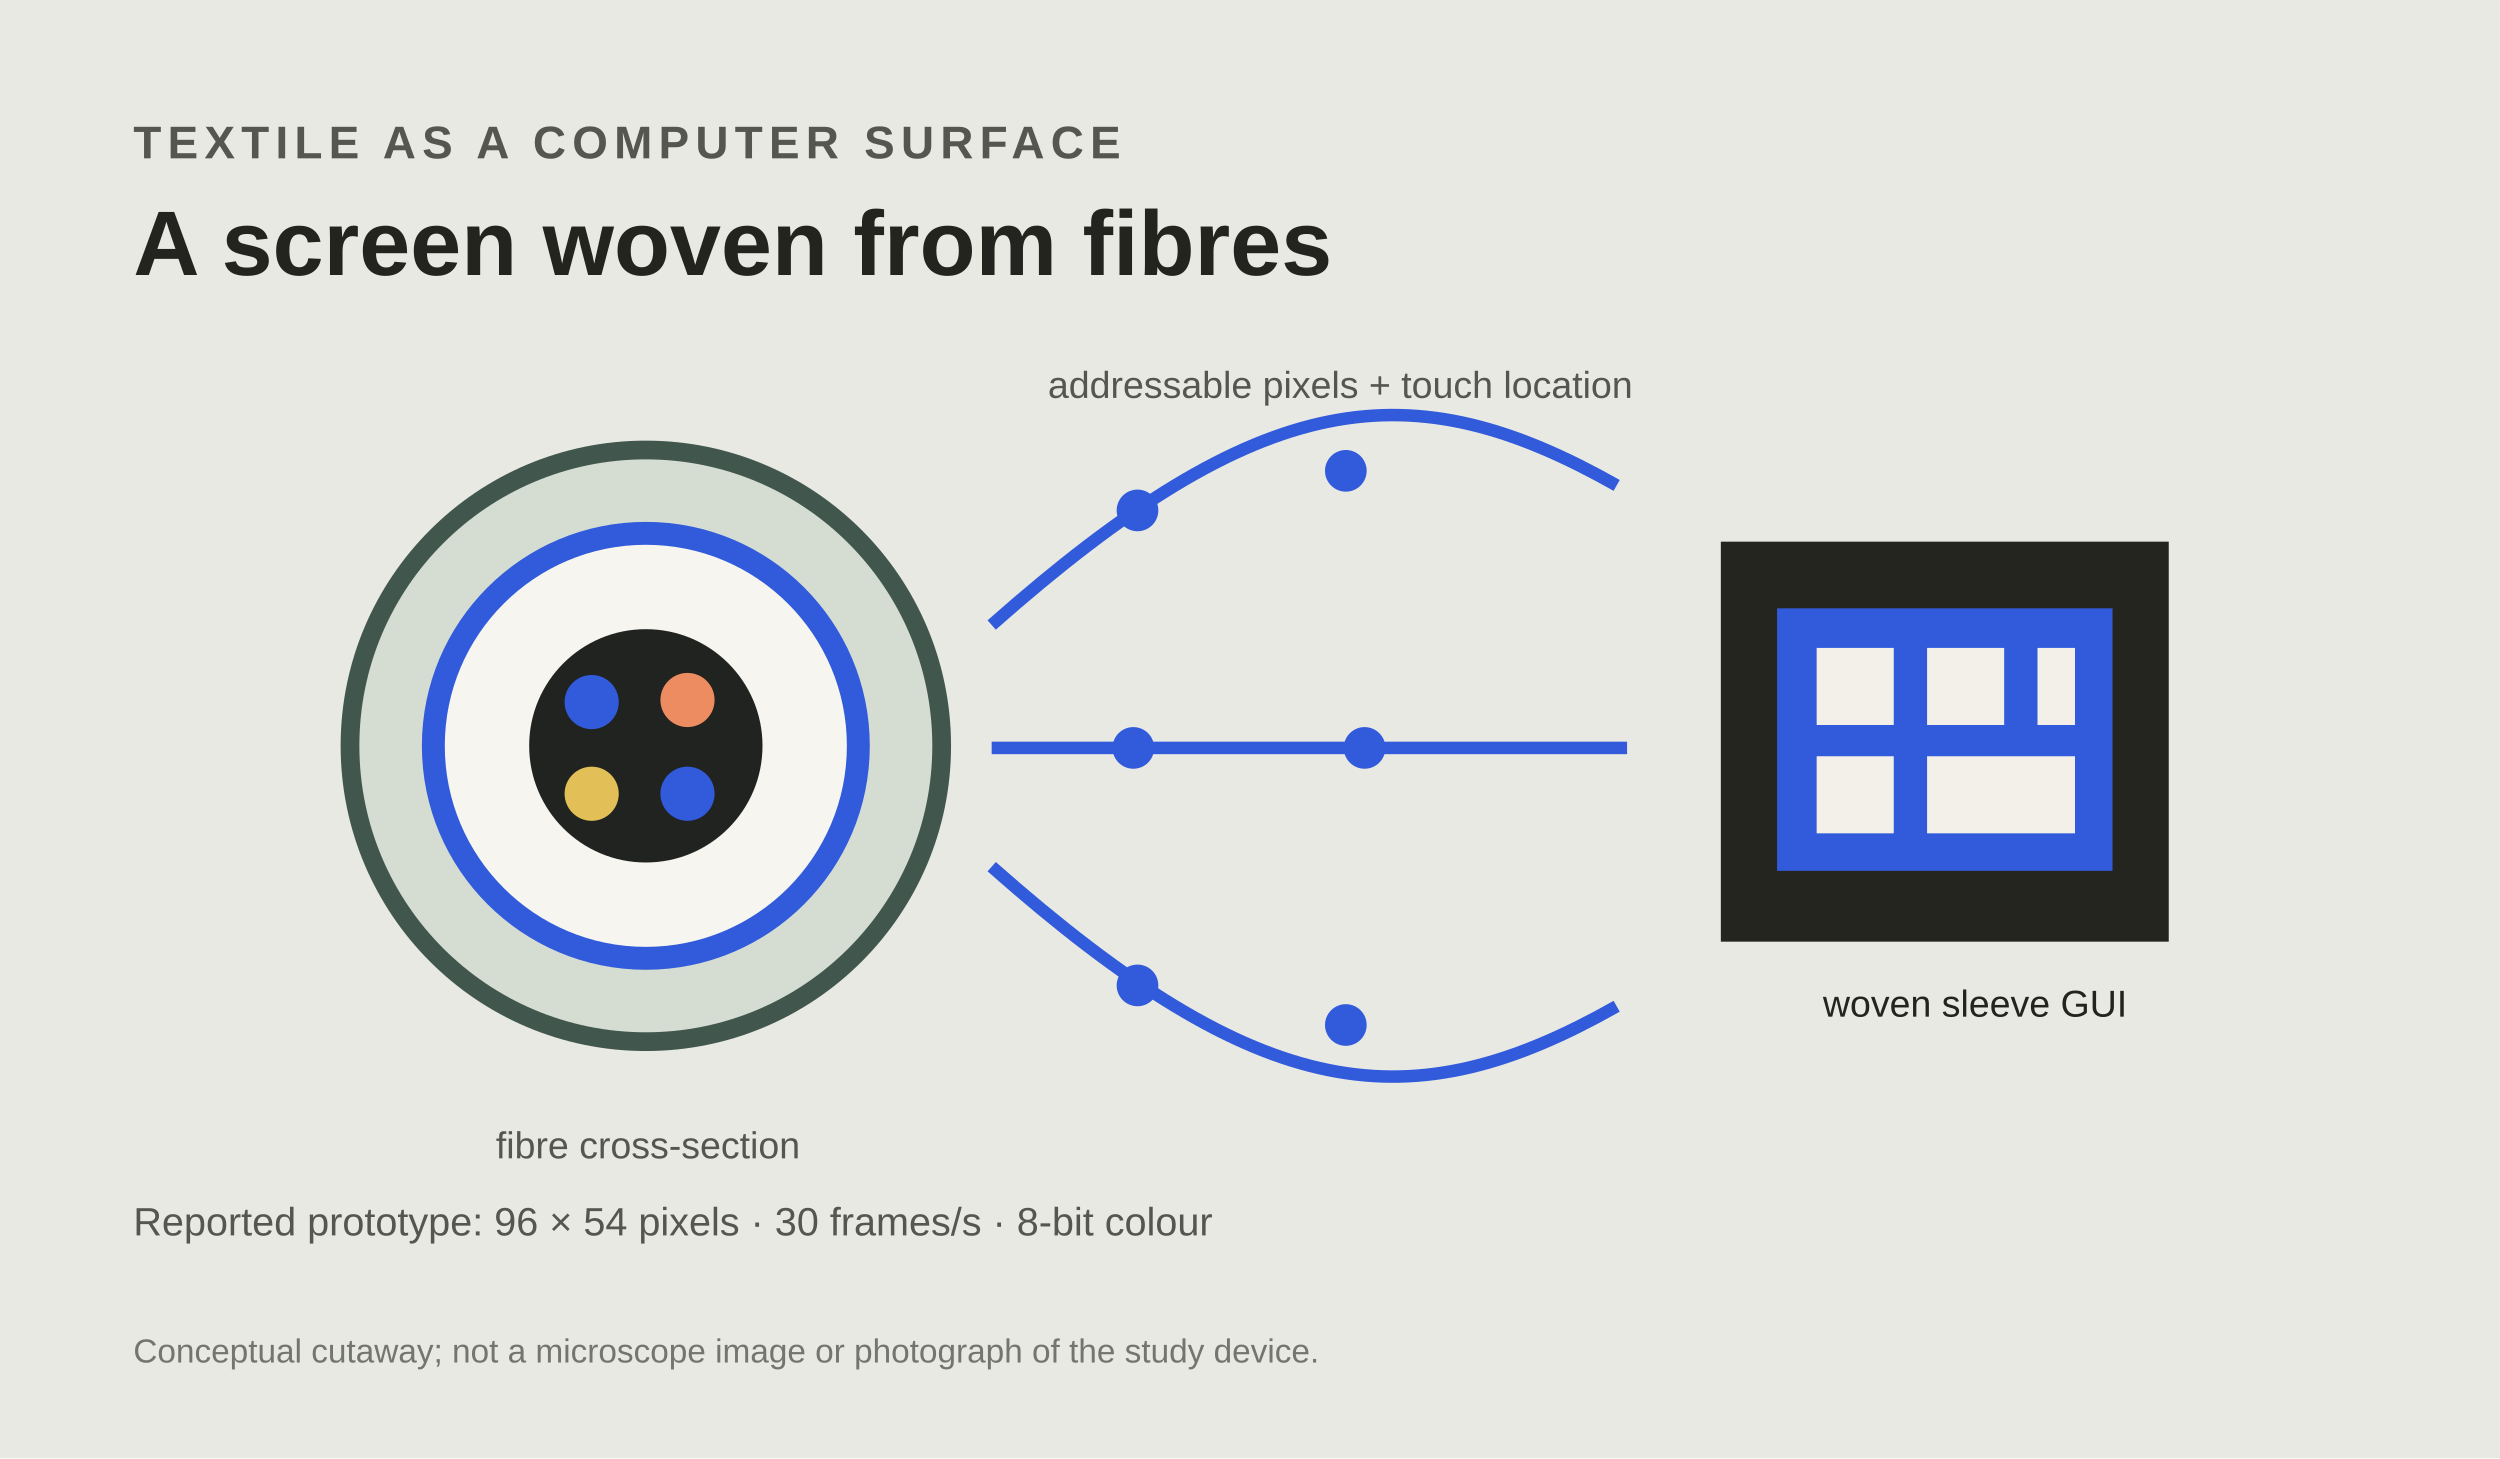
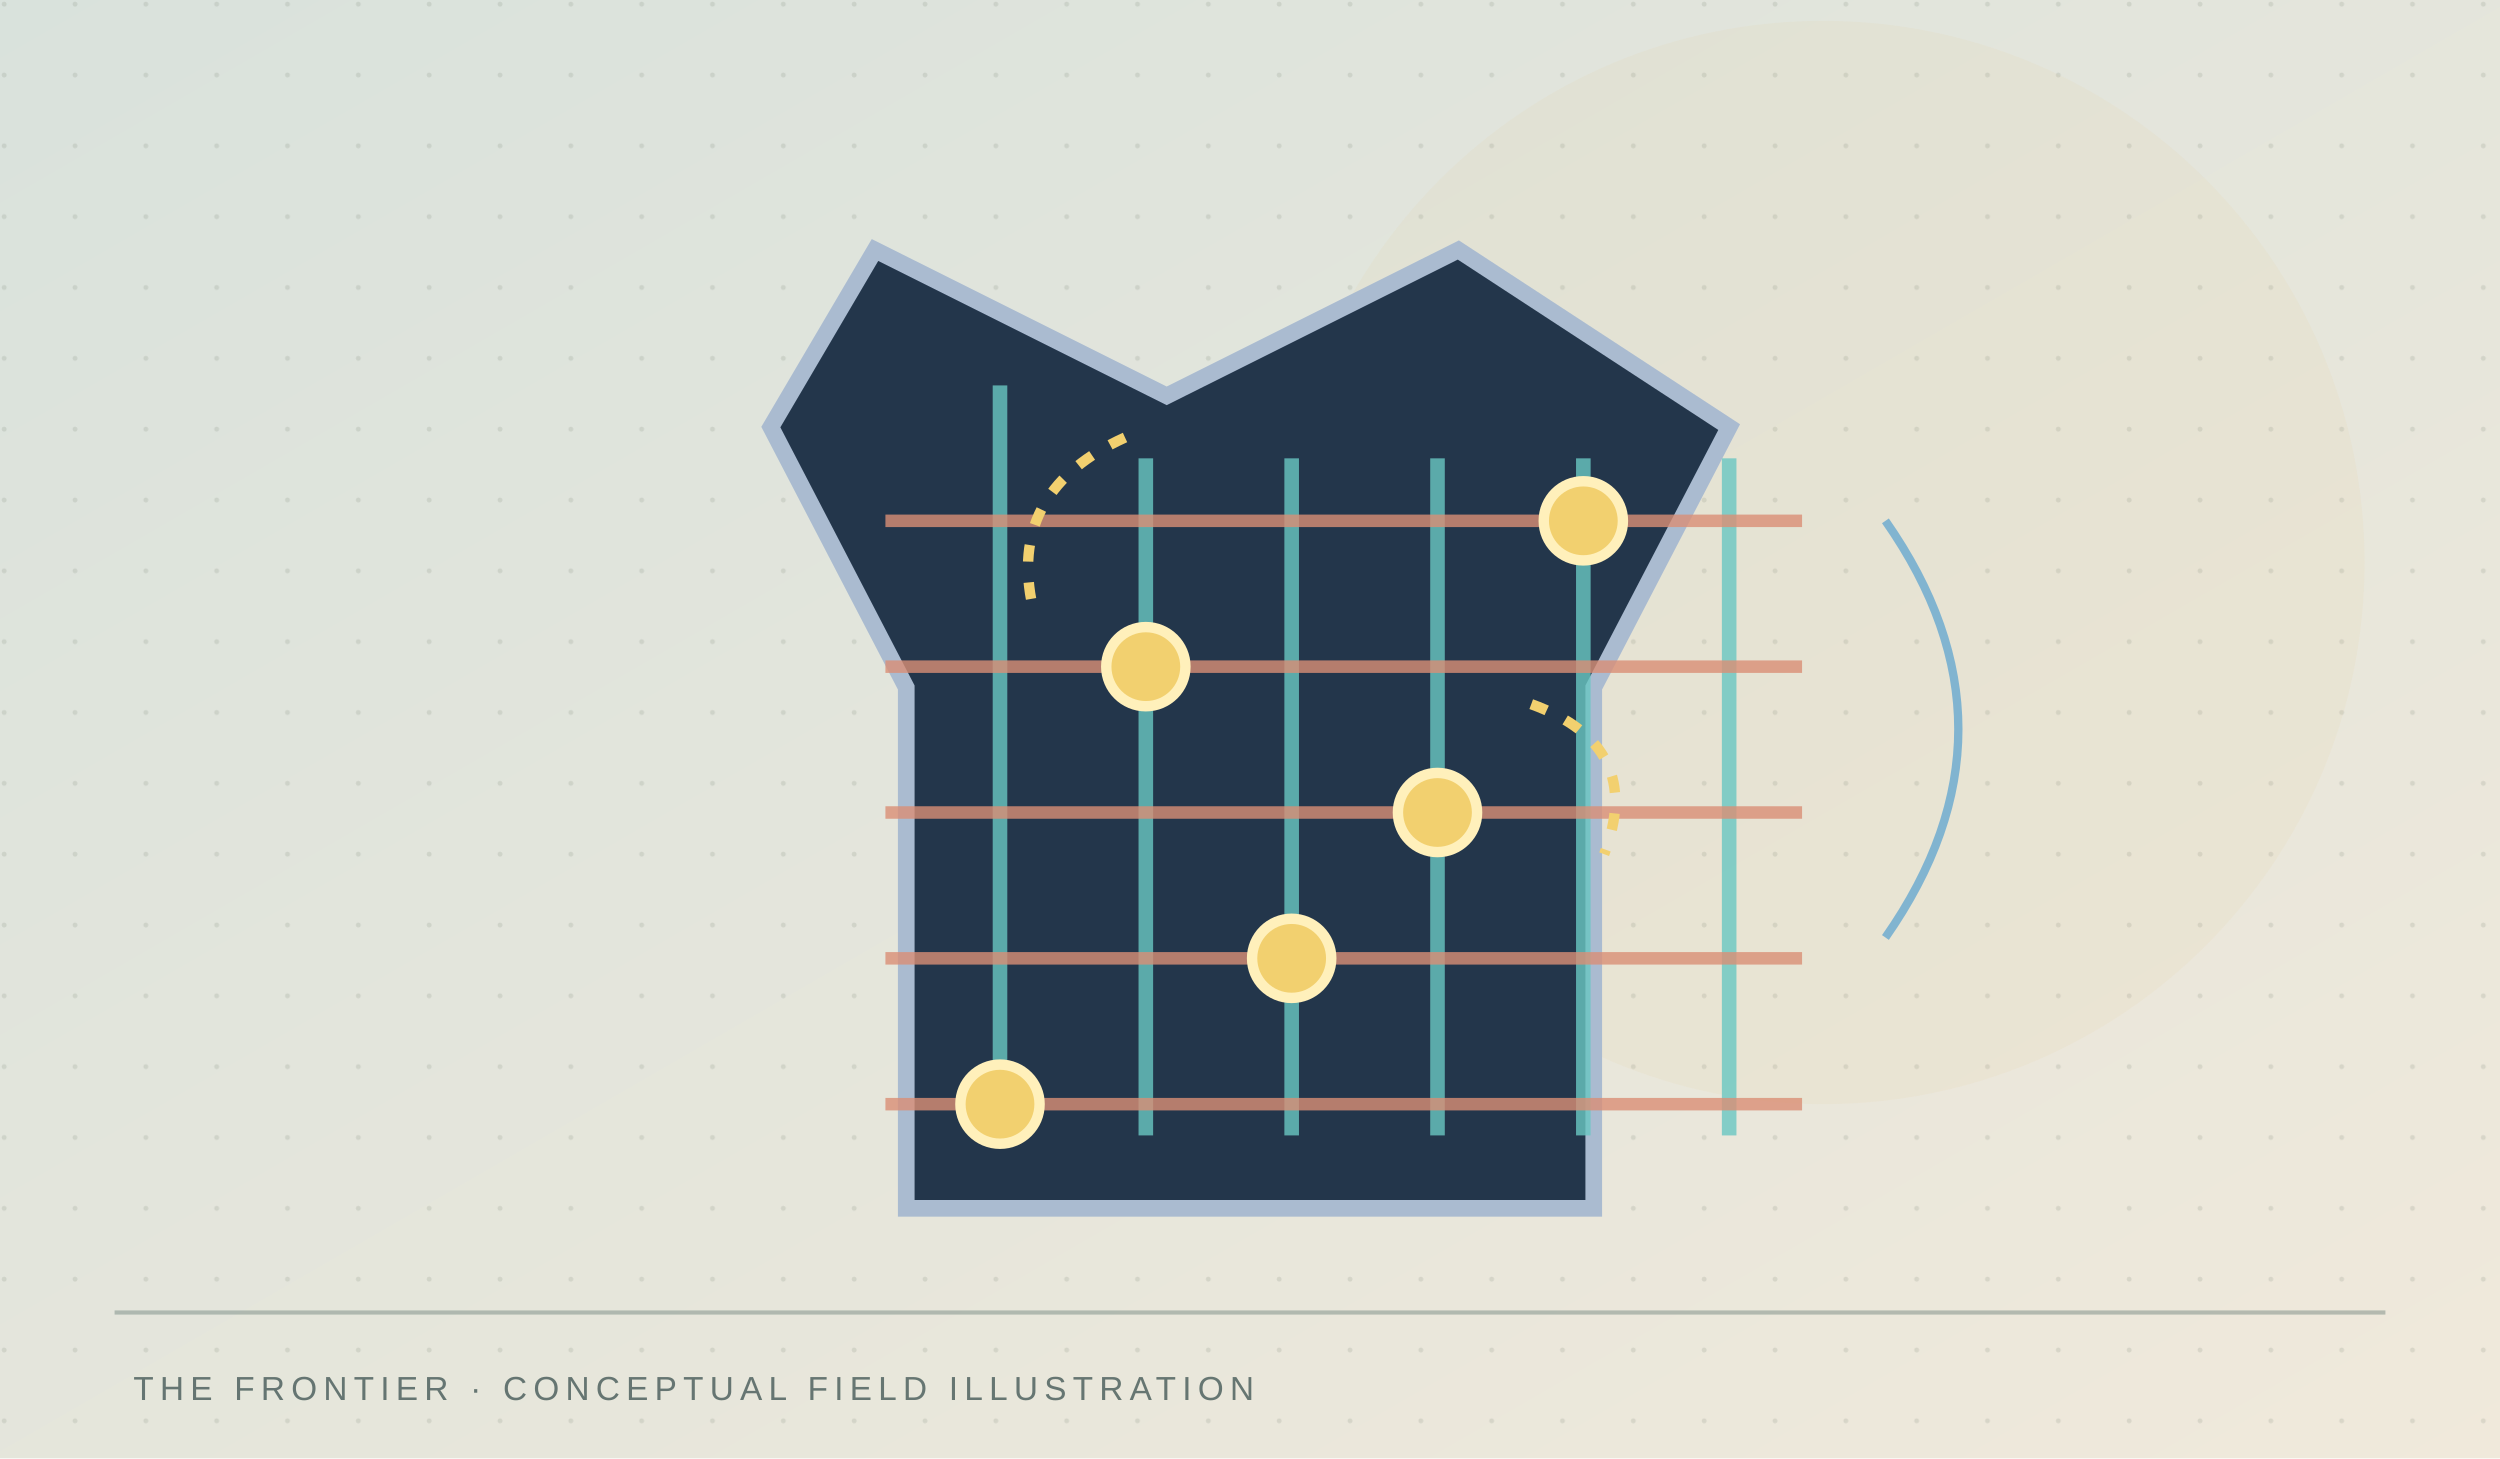
- <svg xmlns="http://www.w3.org/2000/svg" viewBox="0 0 1200 700" role="img" aria-labelledby="t d">
-   <rect width="1200" height="700" fill="#e9e9e3" />
-   <text x="64" y="76" font-family="Arial,sans-serif" font-size="22" font-weight="700" fill="#55574e" letter-spacing="3">TEXTILE AS A COMPUTER SURFACE</text>
-   <text x="64" y="132" font-family="Arial,sans-serif" font-size="44" font-weight="700" fill="#23241f">A screen woven from fibres</text>
-   <g transform="translate(310 358)">
-     <circle r="142" fill="#d5ddd2" stroke="#41574d" stroke-width="9" />
-     <circle r="102" fill="#f6f5ef" stroke="#315bdb" stroke-width="11" />
-     <circle r="56" fill="#20231f" />
-     <circle cx="-26" cy="-21" r="13" fill="#315bdb" />
-     <circle cx="20" cy="-22" r="13" fill="#ee8c61" />
-     <circle cx="-26" cy="23" r="13" fill="#e3bf57" />
-     <circle cx="20" cy="23" r="13" fill="#315bdb" />
-     <text x="-72" y="198" font-family="Arial,sans-serif" font-size="18" fill="#55574e">fibre cross-section</text>
+ <svg xmlns="http://www.w3.org/2000/svg" width="1200" height="700" viewBox="0 0 1200 700" role="img" aria-labelledby="title desc">
+   <defs>
+     <linearGradient id="bg" x1="0" y1="0" x2="1" y2="1">
+       <stop stop-color="#d9e2dc" />
+       <stop offset="1" stop-color="#f0e9db" />
+     </linearGradient>
+     <pattern id="grain" width="34" height="34" patternUnits="userSpaceOnUse">
+       <circle cx="2" cy="2" r="1.2" fill="#7b8676" opacity=".18" />
+     </pattern>
+   </defs>
+   <rect width="1200" height="700" fill="url(#bg)" />
+   <rect width="1200" height="700" fill="url(#grain)" />
+   <circle cx="875" cy="270" r="260" fill="#e1b766" opacity=".07" />
+   <path d="M420 120l140 70 140-70 130 85-65 125v250H435V330l-65-125Z" fill="#23364b" stroke="#aabbd0" stroke-width="8" />
+   <path d="M480 185v360m70-325v325m70-325v325m70-325v325m70-325v325m70-325v325" stroke="#69c7c2" stroke-width="7" opacity=".8" />
+   <path d="M425 250h440m-440 70h440m-440 70h440m-440 70h440m-440 70h440" stroke="#da8e76" stroke-width="6" opacity=".8" />
+   <g fill="#f2d06f" stroke="#fff0bb" stroke-width="5">
+     <circle cx="550" cy="320" r="19" />
+     <circle cx="690" cy="390" r="19" />
+     <circle cx="620" cy="460" r="19" />
+     <circle cx="760" cy="250" r="19" />
+     <circle cx="480" cy="530" r="19" />
  </g>
-   <g stroke="#315bdb" stroke-width="6" fill="none">
-     <path d="M476 300c130-115 201-123 300-67" />
-     <path d="M476 359h305" />
-     <path d="M476 416c130 115 201 123 300 67" />
-   </g>
-   <g fill="#315bdb">
-     <circle cx="546" cy="245" r="10" />
-     <circle cx="646" cy="226" r="10" />
-     <circle cx="544" cy="359" r="10" />
-     <circle cx="655" cy="359" r="10" />
-     <circle cx="546" cy="473" r="10" />
-     <circle cx="646" cy="492" r="10" />
-   </g>
-   <text x="503" y="191" font-family="Arial,sans-serif" font-size="18" fill="#55574e">addressable pixels + touch location</text>
-   <path d="M826 260h215v192H826z" fill="#24251f" />
-   <path d="M853 292h161v126H853z" fill="#315bdb" />
-   <g fill="#f2f0e9">
-     <rect x="872" y="311" width="37" height="37" />
-     <rect x="925" y="311" width="37" height="37" />
-     <rect x="978" y="311" width="18" height="37" />
-     <rect x="872" y="363" width="37" height="37" />
-     <rect x="925" y="363" width="71" height="37" />
-   </g>
-   <text x="875" y="488" font-family="Arial,sans-serif" font-size="18" fill="#23241f">woven sleeve GUI</text>
-   <text x="64" y="593" font-family="Arial,sans-serif" font-size="19" fill="#55574e">Reported prototype: 96 × 54 pixels · 30 frames/s · 8-bit colour</text>
-   <text x="64" y="654" font-family="Arial,sans-serif" font-size="16" fill="#73766c">Conceptual cutaway; not a microscope image or photograph of the study device.</text>
+   <path d="M540 210q-55 25-45 78m240 50q55 20 35 72" fill="none" stroke="#f2d06f" stroke-width="5" stroke-dasharray="8 10" />
+   <path d="M905 250q70 100 0 200" fill="none" stroke="#81b4d0" stroke-width="4" />
+   <path d="M55 630H1145" stroke="#6c817b" stroke-width="2" opacity=".45" />
+   <text x="64" y="672" fill="#495d5a" opacity=".82" font-family="Arial,sans-serif" font-size="16" letter-spacing="3">THE FRONTIER · CONCEPTUAL FIELD ILLUSTRATION</text>
</svg>
